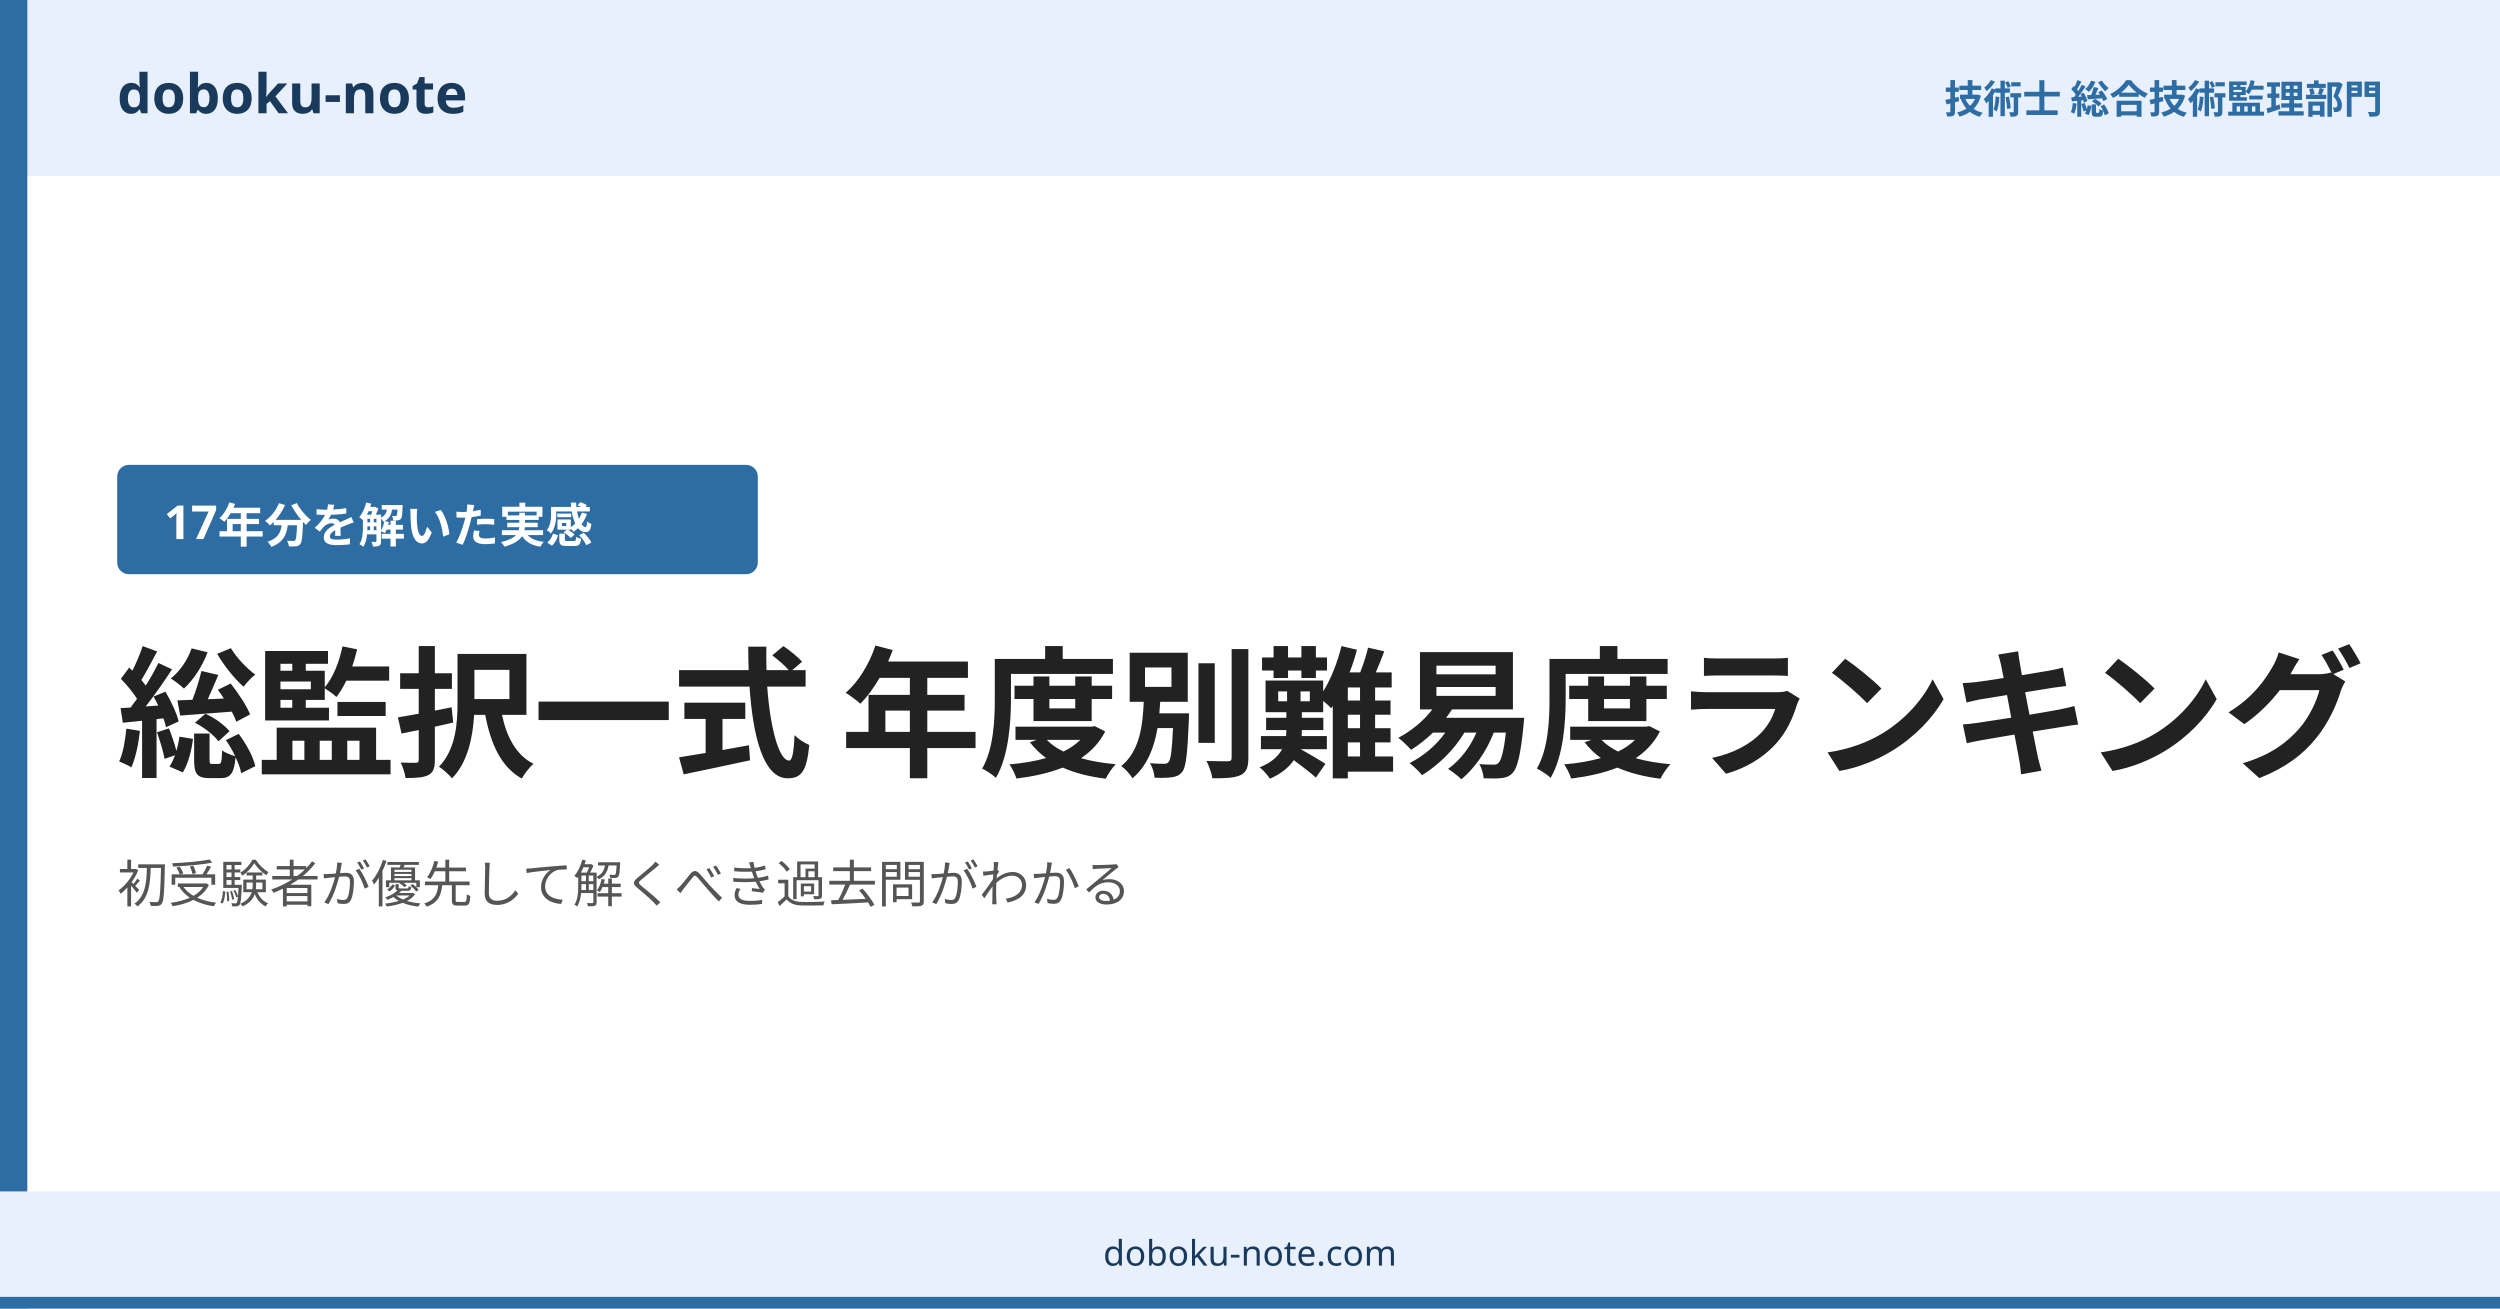
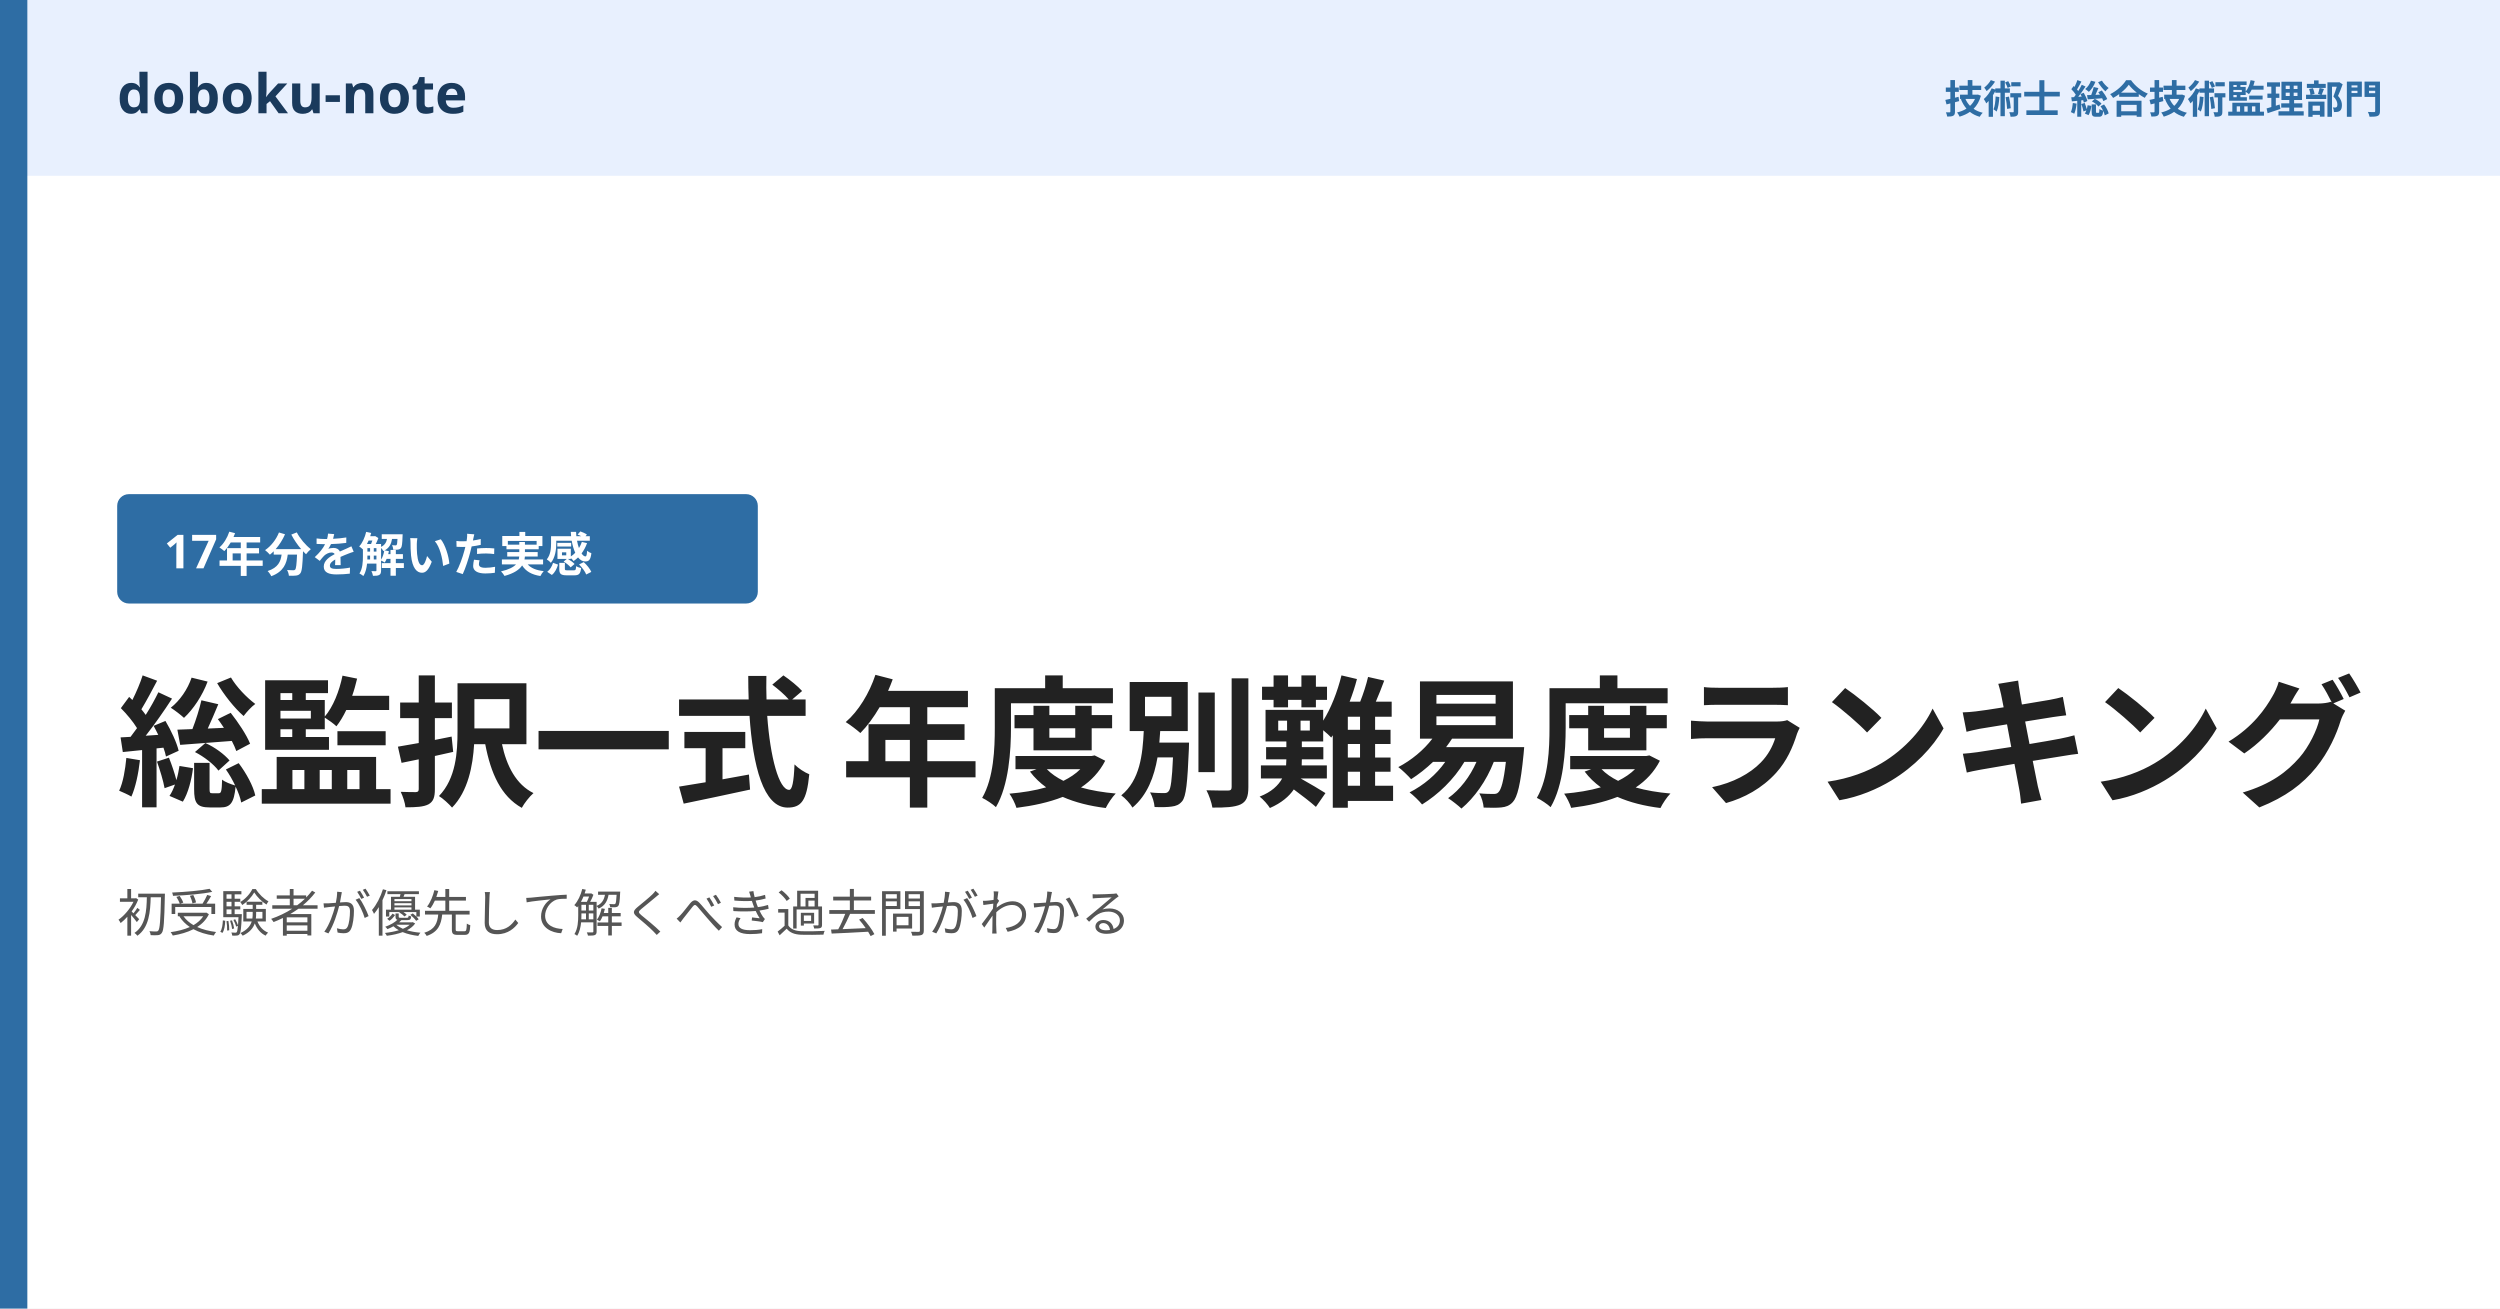
<svg xmlns="http://www.w3.org/2000/svg" width="1280" height="670" viewBox="0 0 1280 670">
  <rect width="1280" height="670" fill="#ffffff" />
  <rect width="1280" height="90" fill="#e8f0fe" />
  <rect x="0" y="0" width="14" height="670" fill="#2e6da4" />
-   <rect x="0" y="610" width="1280" height="60" fill="#e8f0fe" />
-   <rect x="0" y="664" width="1280" height="6" fill="#2e6da4" />
  <text x="60" y="58" font-family="Hiragino Sans, Hiragino Kaku Gothic ProN, Yu Gothic, Noto Sans JP, sans-serif" font-size="28" font-weight="700" fill="#1a3a5c">doboku-note</text>
  <text x="1220" y="58" font-family="Hiragino Sans, Hiragino Kaku Gothic ProN, Yu Gothic, Noto Sans JP, sans-serif" font-size="20" font-weight="600" fill="#2e6da4" text-anchor="end">技術士 総合技術監理部門</text>
-   <rect x="60" y="238" width="328" height="56" rx="6" fill="#2e6da4" />
-   <text x="84" y="276" font-family="Hiragino Sans, Hiragino Kaku Gothic ProN, Yu Gothic, Noto Sans JP, sans-serif" font-size="24" font-weight="700" fill="#ffffff">17年分を解いた実感</text>
-   <text x="60" y="392" font-family="Hiragino Sans, Hiragino Kaku Gothic ProN, Yu Gothic, Noto Sans JP, sans-serif" font-size="72" font-weight="800" fill="#222222" letter-spacing="-1">総監択一式 年度別難易度ランキング</text>
-   <text x="60" y="462" font-family="Hiragino Sans, Hiragino Kaku Gothic ProN, Yu Gothic, Noto Sans JP, sans-serif" font-size="26" font-weight="500" fill="#555555">初受験者が優先して解くべき過去問がわかる</text>
-   <text x="640" y="648" font-family="Hiragino Sans, Hiragino Kaku Gothic ProN, Yu Gothic, Noto Sans JP, sans-serif" font-size="18" font-weight="500" fill="#1a3a5c" text-anchor="middle">doboku-note.com</text>
+   <rect x="60" y="253" width="328" height="56" rx="6" fill="#2e6da4" />
+   <text x="84" y="291" font-family="Hiragino Sans, Hiragino Kaku Gothic ProN, Yu Gothic, Noto Sans JP, sans-serif" font-size="24" font-weight="700" fill="#ffffff">17年分を解いた実感</text>
+   <text x="60" y="407" font-family="Hiragino Sans, Hiragino Kaku Gothic ProN, Yu Gothic, Noto Sans JP, sans-serif" font-size="72" font-weight="800" fill="#222222" letter-spacing="-1">総監択一式 年度別難易度ランキング</text>
+   <text x="60" y="477" font-family="Hiragino Sans, Hiragino Kaku Gothic ProN, Yu Gothic, Noto Sans JP, sans-serif" font-size="26" font-weight="500" fill="#555555">初受験者が優先して解くべき過去問がわかる</text>
</svg>
